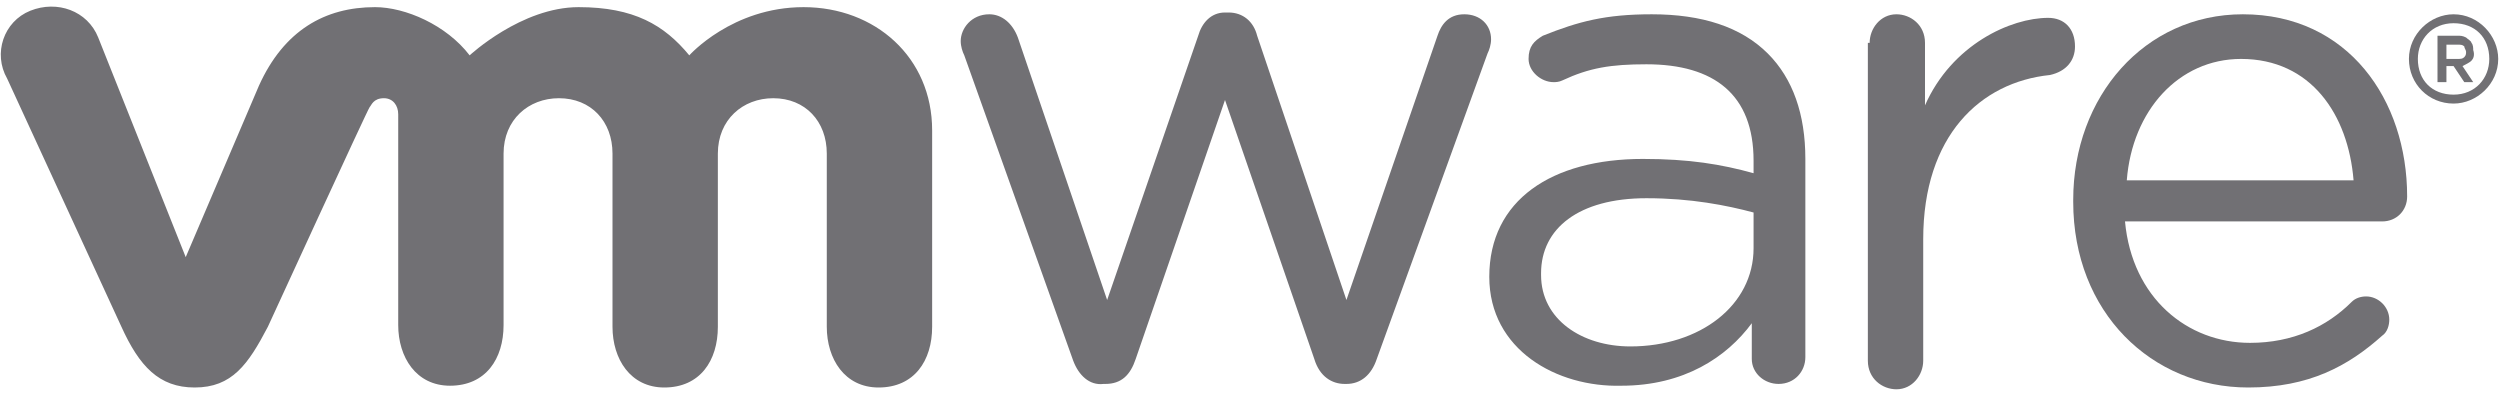
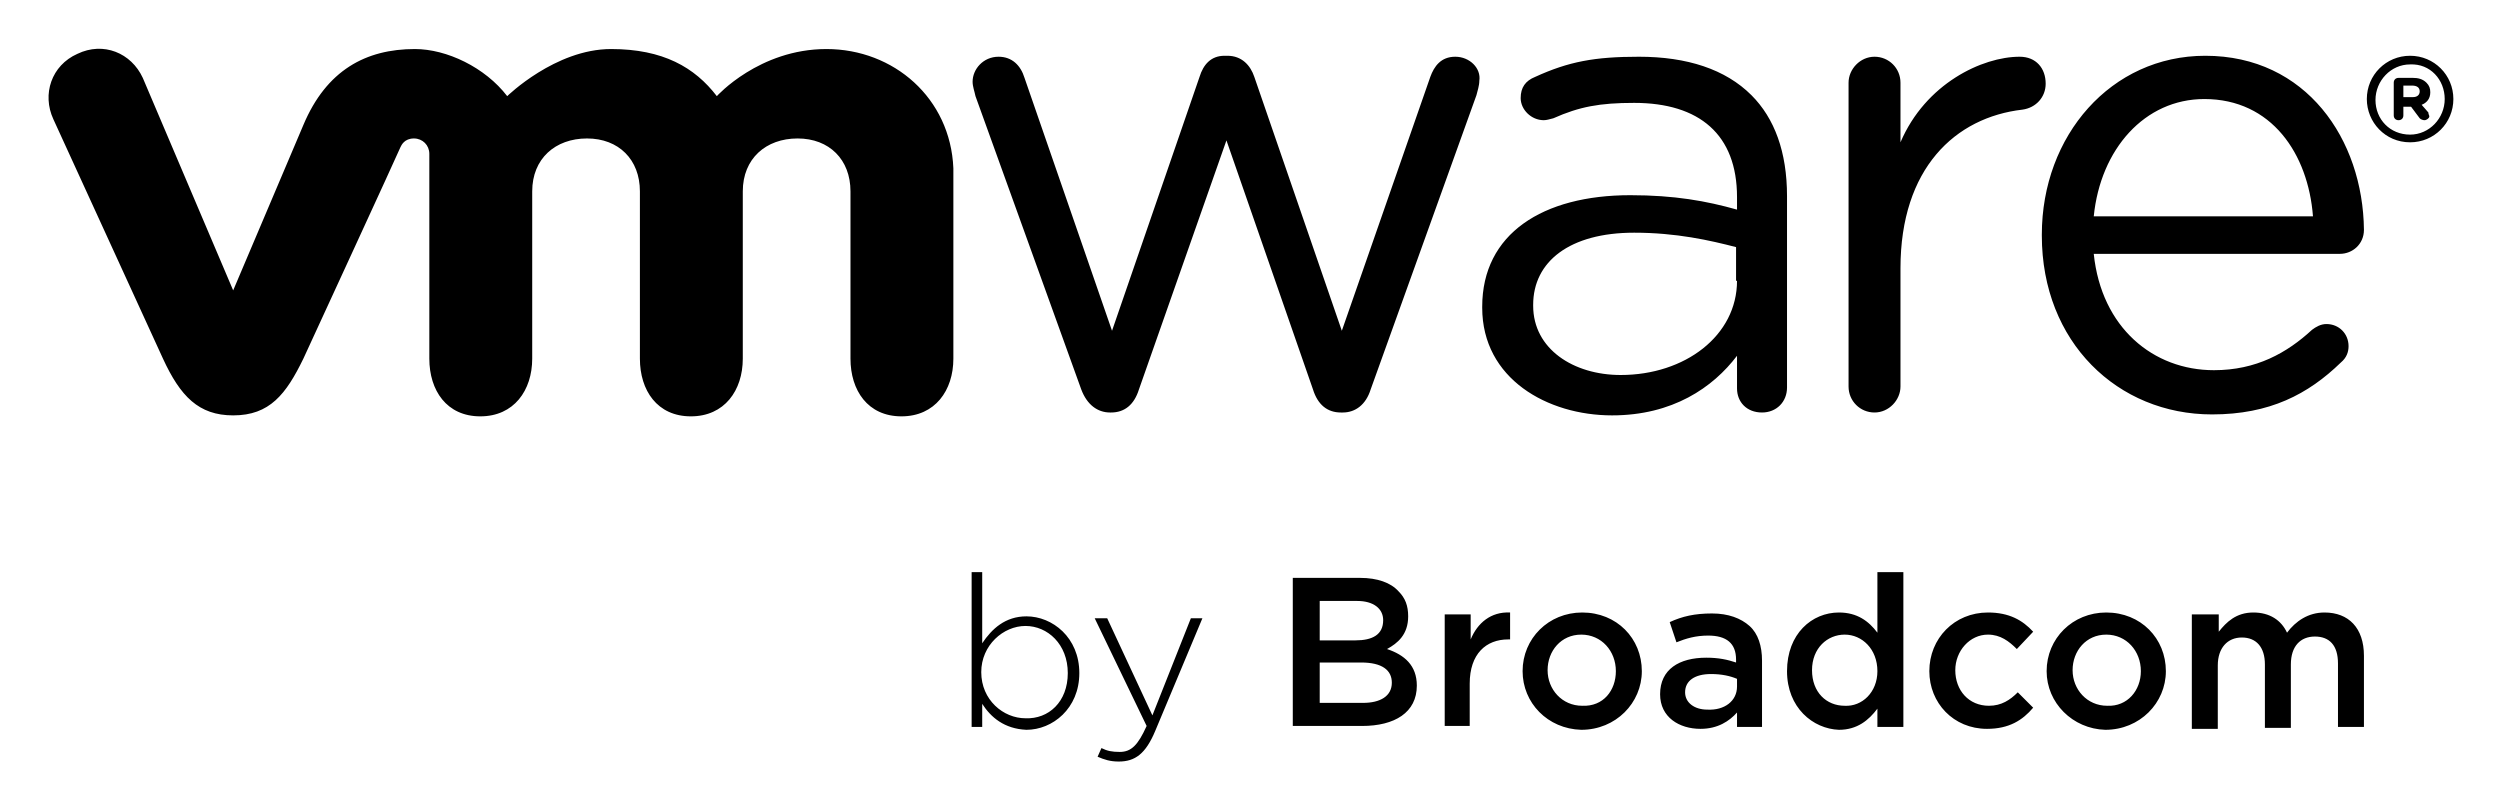
- <svg xmlns="http://www.w3.org/2000/svg" version="1.1" id="SVGLogo" x="0px" y="0px" viewBox="0 0 140 22" style="enable-background:new 0 0 140 22;" xml:space="preserve">
-   <style type="text/css">
- 	.st0{fill:#717074;}
- </style>
-   <g>
-     <path class="st0" d="M60.1,20.2L54,3.1c-0.1-0.2-0.2-0.5-0.2-0.8c0-0.7,0.6-1.5,1.6-1.5c0.7,0,1.3,0.5,1.6,1.3l5,14.7L67.1,2   c0.2-0.7,0.7-1.3,1.5-1.3h0.2c0.8,0,1.4,0.5,1.6,1.3l5,14.8L80.5,2c0.2-0.6,0.6-1.2,1.5-1.2s1.5,0.6,1.5,1.4c0,0.3-0.1,0.6-0.2,0.8   l-6.2,17.1c-0.3,0.9-0.9,1.4-1.7,1.4h-0.1c-0.7,0-1.4-0.4-1.7-1.4l-5-14.5l-5,14.5c-0.3,0.9-0.8,1.4-1.7,1.4h-0.1   C61,21.6,60.4,21,60.1,20.2" />
-     <path class="st0" d="M104.7,2.4c0-0.8,0.6-1.6,1.5-1.6c0.8,0,1.6,0.6,1.6,1.6v3.5c1.5-3.4,4.8-4.9,6.9-4.9c0.9,0,1.5,0.6,1.5,1.6   c0,0.8-0.5,1.4-1.4,1.6c-3.9,0.4-7.1,3.4-7.1,9.2v6.8c0,0.8-0.6,1.6-1.5,1.6c-0.8,0-1.6-0.6-1.6-1.6V2.4" />
-     <path class="st0" d="M125.9,21.7c-5.4,0-9.8-4.2-9.8-10.4v-0.1c0-5.8,4-10.4,9.5-10.4c5.9,0,9.2,4.8,9.2,10.2   c0,0.8-0.6,1.4-1.4,1.4h-14.4c0.4,4.3,3.5,6.8,7,6.8c2.4,0,4.3-0.9,5.7-2.3c0.2-0.2,0.5-0.3,0.8-0.3c0.7,0,1.3,0.6,1.3,1.3   c0,0.3-0.1,0.7-0.4,0.9C131.5,20.5,129.3,21.7,125.9,21.7 M131.8,10.1c-0.3-3.7-2.4-6.8-6.3-6.8c-3.5,0-6.1,2.9-6.4,6.8L131.8,10.1   L131.8,10.1z" />
-     <path class="st0" d="M83.4,15.5L83.4,15.5c0-4.3,3.5-6.6,8.6-6.6c2.6,0,4.4,0.3,6.2,0.8V9c0-3.7-2.2-5.4-6-5.4   c-2,0-3.2,0.2-4.7,0.9c-0.2,0.1-0.4,0.1-0.5,0.1c-0.7,0-1.4-0.6-1.4-1.3s0.3-1,0.8-1.3c2-0.8,3.5-1.2,6.1-1.2c2.8,0,5,0.7,6.5,2.2   c1.4,1.4,2.1,3.4,2.1,5.9v11.1c0,0.8-0.6,1.5-1.5,1.5c-0.8,0-1.5-0.6-1.5-1.4v-2c-1.4,1.9-3.8,3.5-7.3,3.5   C87.2,21.7,83.4,19.6,83.4,15.5 M98.2,13.9v-2c-1.5-0.4-3.5-0.8-6-0.8c-3.8,0-5.9,1.7-5.9,4.2v0.1c0,2.5,2.3,4,5,4   C95.2,19.4,98.2,17.1,98.2,13.9" />
-     <path class="st0" d="M5.5,2.1C4.9,0.6,3.2,0,1.7,0.6C0.2,1.2-0.4,3,0.4,4.4l6.4,13.9c1,2.2,2.1,3.4,4.1,3.4c2.1,0,3-1.3,4.1-3.4   c0,0,5.6-12.2,5.7-12.3c0.1-0.1,0.2-0.5,0.8-0.5c0.5,0,0.8,0.4,0.8,0.9v11.8c0,1.8,1,3.4,2.9,3.4c2,0,3-1.5,3-3.4V8.6   c0-1.9,1.4-3.1,3.1-3.1c1.8,0,3,1.3,3,3.1v9.7c0,1.8,1,3.4,2.9,3.4c2,0,3-1.5,3-3.4V8.6c0-1.9,1.4-3.1,3.1-3.1c1.8,0,3,1.3,3,3.1   v9.7c0,1.8,1,3.4,2.9,3.4c2,0,3-1.5,3-3.4v-11c0-4.1-3.2-6.9-7.2-6.9s-6.4,2.7-6.4,2.7c-1.4-1.7-3.1-2.7-6.2-2.7   c-3.2,0-6.1,2.7-6.1,2.7c-1.3-1.7-3.6-2.7-5.3-2.7c-2.8,0-5.1,1.3-6.5,4.4l-4.1,9.6L5.5,2.1" />
-     <path class="st0" d="M134.9,3.3L134.9,3.3c0-1.4,1.2-2.5,2.5-2.5c1.4,0,2.5,1.2,2.5,2.5l0,0c0,1.4-1.2,2.5-2.5,2.5   C136,5.8,134.9,4.7,134.9,3.3 M139.4,3.3L139.4,3.3c0-1.2-0.8-2-2-2s-2,0.9-2,2l0,0c0,1.2,0.8,2,2,2S139.4,4.4,139.4,3.3" />
-   </g>
-   <g>
-     <path class="st0" d="M138.4,3.4c-0.1,0.1-0.3,0.2-0.5,0.3l0.6,0.9H138l-0.6-0.9H137v0.9h-0.5V2h1.1c0.2,0,0.3,0,0.5,0.1   c0.1,0.1,0.3,0.2,0.3,0.3c0.1,0.1,0.1,0.3,0.1,0.4C138.6,3.1,138.5,3.3,138.4,3.4z M137,3.3h0.6c0.2,0,0.3,0,0.4-0.1   c0.1-0.1,0.1-0.2,0.1-0.3c0-0.1-0.1-0.2-0.1-0.3c-0.1-0.1-0.2-0.1-0.4-0.1H137V3.3z" />
-   </g>
+ <svg xmlns="http://www.w3.org/2000/svg" role="img" viewBox="39.75 9.50 260.00 84.00">
+   <style>svg {enable-background:new 0 0 339.4 104.4}</style>
+   <path d="M141.9 82.7v2.4h-1.1V69h1.1v7.4c1-1.5 2.4-2.8 4.6-2.8 2.7 0 5.5 2.2 5.5 5.9s-2.8 5.9-5.5 5.9c-2.3-.1-3.7-1.3-4.6-2.7zm8.9-3.2c0-3-2.1-4.9-4.4-4.9-2.3 0-4.6 2-4.6 4.8 0 2.9 2.3 4.8 4.6 4.8 2.4.1 4.4-1.7 4.4-4.7zm12.8-5.7h1.2l-4.9 11.7c-1 2.4-2.1 3.2-3.8 3.2-.9 0-1.5-.2-2.2-.5l.4-.9c.6.3 1.1.4 1.9.4 1.2 0 1.9-.7 2.8-2.7l-5.4-11.2h1.3l4.7 10.1 4-10.1zm10.7-4.2h6.9c1.8 0 3.2.5 4 1.4.7.7 1 1.5 1 2.6 0 1.9-1.1 2.8-2.2 3.4 1.8.6 3.1 1.7 3.1 3.8 0 2.8-2.3 4.2-5.7 4.2h-7.2V69.6zm9.3 4.4c0-1.2-1-2-2.7-2H177v4.1h3.7c1.8 0 2.9-.6 2.9-2.1zm-2.3 4.4H177v4.2h4.5c1.8 0 3-.7 3-2.1 0-1.3-1-2.1-3.2-2.1zm8.7-5h2.7V76c.7-1.7 2.1-2.9 4.1-2.8V76h-.2c-2.3 0-4 1.5-4 4.6V85H190V73.4zm8.1 5.9c0-3.4 2.7-6.1 6.2-6.1 3.6 0 6.2 2.7 6.2 6.1 0 3.3-2.7 6.1-6.3 6.1-3.5-.1-6.1-2.8-6.1-6.1zm9.7 0c0-2.1-1.5-3.8-3.6-3.8s-3.5 1.7-3.5 3.7 1.5 3.7 3.6 3.7c2.2.1 3.5-1.6 3.5-3.6zm4.6 2.4c0-2.6 2-3.8 4.8-3.8 1.3 0 2.2.2 3.1.5v-.3c0-1.7-1-2.5-2.9-2.5-1.3 0-2.3.3-3.3.7l-.7-2.1c1.3-.6 2.6-.9 4.4-.9 1.7 0 3 .5 3.9 1.3.9.8 1.3 2.1 1.3 3.6v6.9h-2.6v-1.5c-.8.9-2 1.7-3.8 1.7-2.2 0-4.2-1.2-4.2-3.6zm8-.8v-.8c-.7-.3-1.6-.5-2.7-.5-1.7 0-2.7.7-2.7 1.9 0 1.1 1 1.8 2.3 1.8 1.8.1 3.1-.9 3.1-2.4zm5.2-1.6c0-3.9 2.6-6.1 5.4-6.1 1.9 0 3.1.9 4 2.1V69h2.7v16.1H235v-1.9c-.9 1.2-2.1 2.2-4 2.2-2.7-.1-5.4-2.3-5.4-6.1zm9.4 0c0-2.3-1.6-3.8-3.4-3.8-1.8 0-3.4 1.4-3.4 3.7 0 2.3 1.5 3.7 3.4 3.7 1.8.1 3.4-1.4 3.4-3.6zm5.4 0c0-3.4 2.6-6.1 6.1-6.1 2.2 0 3.6.8 4.7 2l-1.7 1.8c-.8-.8-1.7-1.5-3-1.5-1.9 0-3.4 1.7-3.4 3.7 0 2.1 1.4 3.7 3.5 3.7 1.3 0 2.2-.6 3-1.4l1.6 1.6c-1.1 1.3-2.5 2.2-4.8 2.2-3.5 0-6-2.7-6-6zm12.2 0c0-3.4 2.7-6.1 6.2-6.1 3.6 0 6.2 2.7 6.2 6.1 0 3.3-2.7 6.1-6.3 6.1-3.4-.1-6.1-2.8-6.1-6.1zm9.8 0c0-2.1-1.5-3.8-3.6-3.8s-3.5 1.7-3.5 3.7 1.5 3.7 3.6 3.7c2.1.1 3.5-1.6 3.5-3.6zm5.4-5.9h2.7v1.8c.8-1 1.8-2 3.6-2 1.7 0 2.9.8 3.5 2.1.9-1.2 2.2-2.1 3.9-2.1 2.5 0 4.1 1.6 4.1 4.5v7.4h-2.7v-6.6c0-1.9-.9-2.8-2.4-2.8s-2.5 1-2.5 2.9v6.6h-2.7v-6.6c0-1.8-.9-2.8-2.4-2.8s-2.5 1.1-2.5 2.9v6.6h-2.7V73.4z" />
+   <path d="M191.1 15.4c-1.5 0-2.2 1-2.6 2.1l-9.2 26.4-9.1-26.4c-.4-1.2-1.3-2.2-2.8-2.2h-.3c-1.4 0-2.2.9-2.6 2.2l-9.1 26.4-9.1-26.3c-.4-1.3-1.3-2.2-2.7-2.2-1.6 0-2.7 1.3-2.7 2.6 0 .5.2 1 .3 1.5l11 30.5c.6 1.6 1.7 2.4 3 2.4h.1c1.4 0 2.4-.8 2.9-2.4l9.1-25.9 9 25.9c.5 1.6 1.5 2.4 2.9 2.4h.2c1.3 0 2.4-.8 2.9-2.4l11-30.6c.1-.4.3-1 .3-1.5.2-1.3-1-2.5-2.5-2.5zm58.7 0c-3.9 0-9.8 2.8-12.4 8.9v-6.2c0-1.5-1.2-2.7-2.7-2.7-1.5 0-2.7 1.3-2.7 2.7v31.6c0 1.5 1.2 2.7 2.7 2.7 1.5 0 2.7-1.3 2.7-2.7V37.4c0-10.4 5.7-15.7 12.7-16.5 1.4-.2 2.4-1.3 2.4-2.7 0-1.6-1-2.8-2.7-2.8zm19.3-.1c-9.8 0-17 8.3-17 18.6v.1c0 11.1 7.9 18.6 17.7 18.6 6 0 10-2.1 13.4-5.4.6-.5.8-1.1.8-1.7 0-1.3-1-2.3-2.3-2.3-.6 0-1.1.3-1.5.6-2.6 2.4-5.8 4.2-10.2 4.2-6.3 0-11.7-4.4-12.5-12.1h25.6c1.3 0 2.5-1 2.5-2.5-.1-9.4-6-18.1-16.5-18.1zM257.5 32c.7-7 5.3-12.2 11.5-12.2 7 0 10.8 5.7 11.3 12.2h-22.8zm-47.3-16.6c-4.6 0-7.3.5-10.8 2.1-1 .4-1.5 1.1-1.5 2.2 0 1.2 1.1 2.3 2.4 2.3.3 0 .6-.1 1-.2 2.7-1.2 4.8-1.6 8.4-1.6 6.8 0 10.7 3.3 10.7 9.8v1.3c-3.2-.9-6.5-1.5-11.1-1.5-9.1 0-15.4 4-15.4 11.6v.1c0 7.4 6.8 11.2 13.5 11.2 6.3 0 10.5-2.9 13-6.2v3.4c0 1.4 1 2.5 2.6 2.5 1.5 0 2.6-1.1 2.6-2.6V29.9c0-4.6-1.3-8.1-3.7-10.5-2.7-2.7-6.7-4-11.7-4zm10.2 23.3c0 5.7-5.4 9.8-12.1 9.8-4.9 0-9.1-2.7-9.1-7.2v-.1c0-4.5 3.8-7.5 10.5-7.5 4.4 0 7.9.8 10.6 1.5v3.5zm-94.7-24.1c-7 0-11.4 4.9-11.4 4.9-2.3-3-5.6-4.9-11-4.9-5.8 0-10.8 4.9-10.8 4.9-2.3-3-6.3-4.9-9.6-4.9-5.1 0-9.2 2.2-11.6 7.9L64 39.7l-9.4-22.1c-1.2-2.6-4.1-3.8-6.8-2.5-2.7 1.2-3.7 4.2-2.5 6.8l11.4 24.9c1.8 3.9 3.7 5.9 7.3 5.9 3.8 0 5.5-2.2 7.3-5.9 0 0 10-21.7 10.1-22 .1-.2.4-.9 1.4-.9.9 0 1.6.7 1.6 1.6v21.3c0 3.3 1.8 6 5.3 6s5.4-2.7 5.4-6V29.4c0-3.4 2.4-5.5 5.7-5.5 3.3 0 5.5 2.2 5.5 5.5v17.4c0 3.3 1.8 6 5.3 6s5.4-2.7 5.4-6V29.4c0-3.4 2.4-5.5 5.7-5.5 3.3 0 5.5 2.2 5.5 5.5v17.4c0 3.3 1.8 6 5.3 6s5.4-2.7 5.4-6V27c-.3-7.3-6.2-12.4-13.2-12.4zm164.7.7c-2.5 0-4.5 2-4.5 4.5 0 2.4 1.9 4.5 4.5 4.5 2.5 0 4.5-2 4.5-4.5s-2-4.5-4.5-4.5zm3.6 4.5c0 2-1.6 3.7-3.6 3.7-2.1 0-3.6-1.6-3.6-3.6s1.6-3.7 3.6-3.7c2.1-.1 3.6 1.6 3.6 3.6z" />
+   <path d="M290.7 17.6h-1.5c-.3 0-.5.2-.5.5v3.4c0 .3.2.5.5.5s.5-.2.5-.5v-.9h.8l.9 1.2c.1.1.3.2.5.2s.5-.2.5-.4c0-.1-.1-.2-.1-.4l-.7-.8c.5-.2.9-.6.9-1.3 0-.4-.1-.7-.4-1-.4-.4-.9-.5-1.4-.5zm.7 1.4c0 .4-.3.6-.7.6h-1v-1.2h.9c.5 0 .8.2.8.6z" />
</svg>
